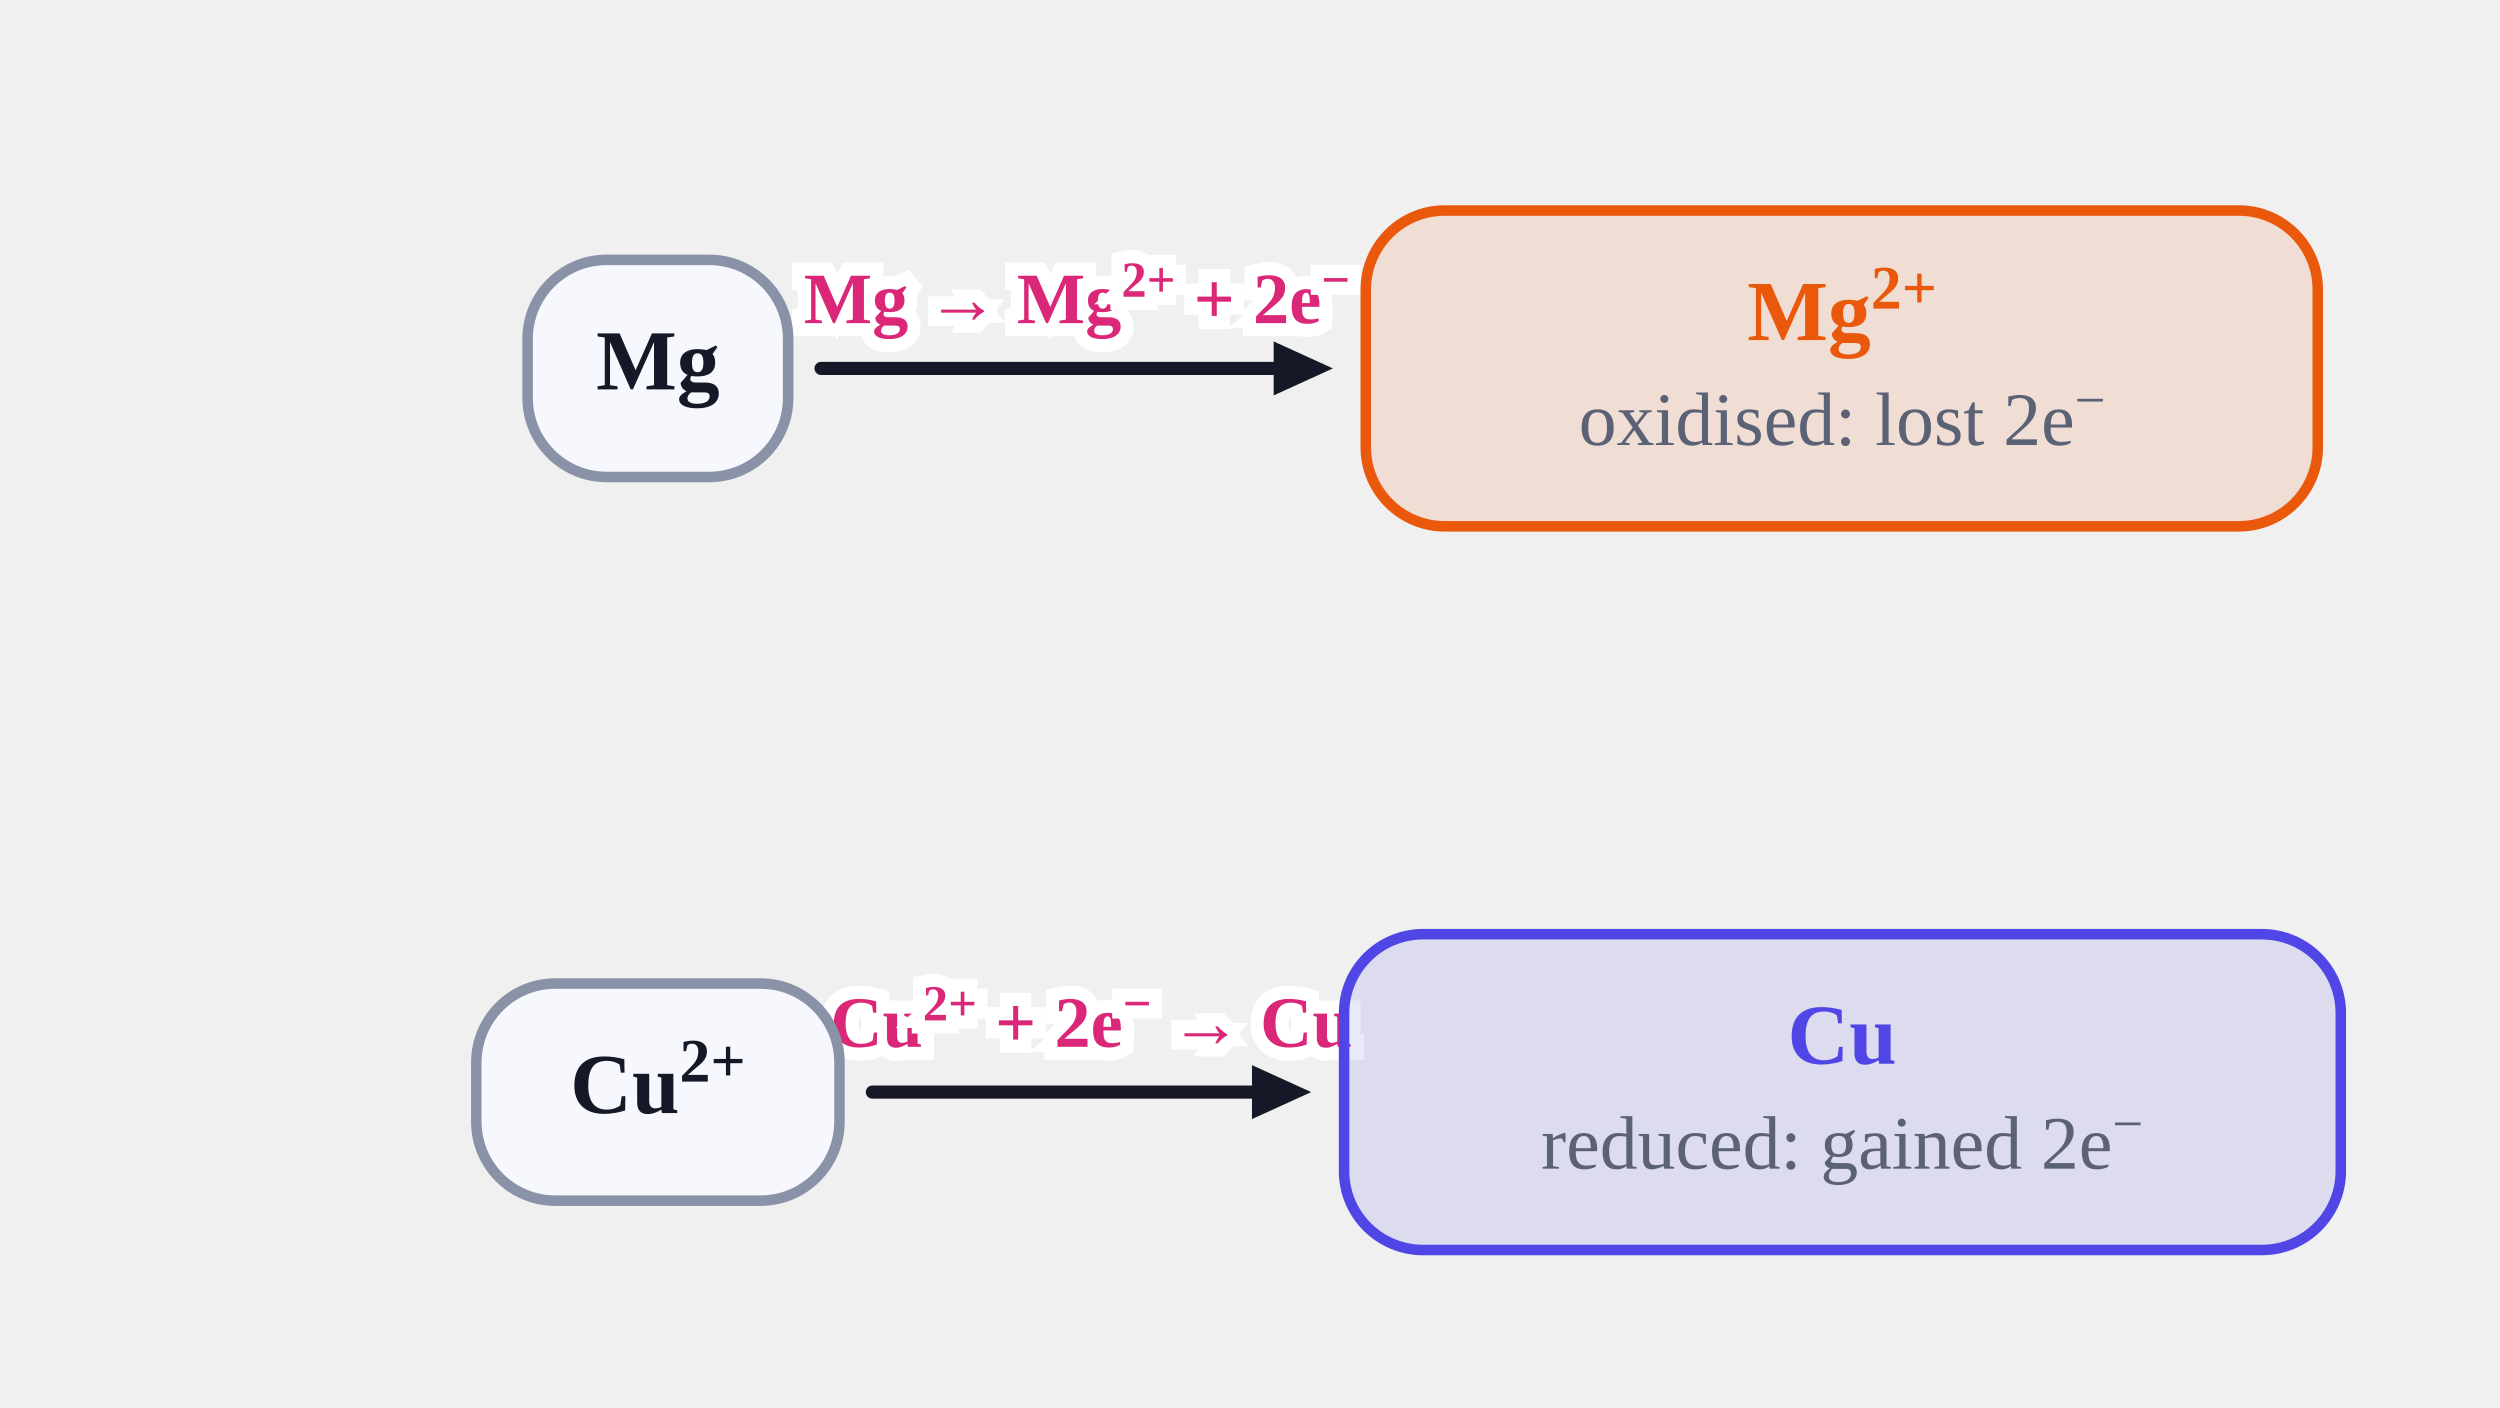
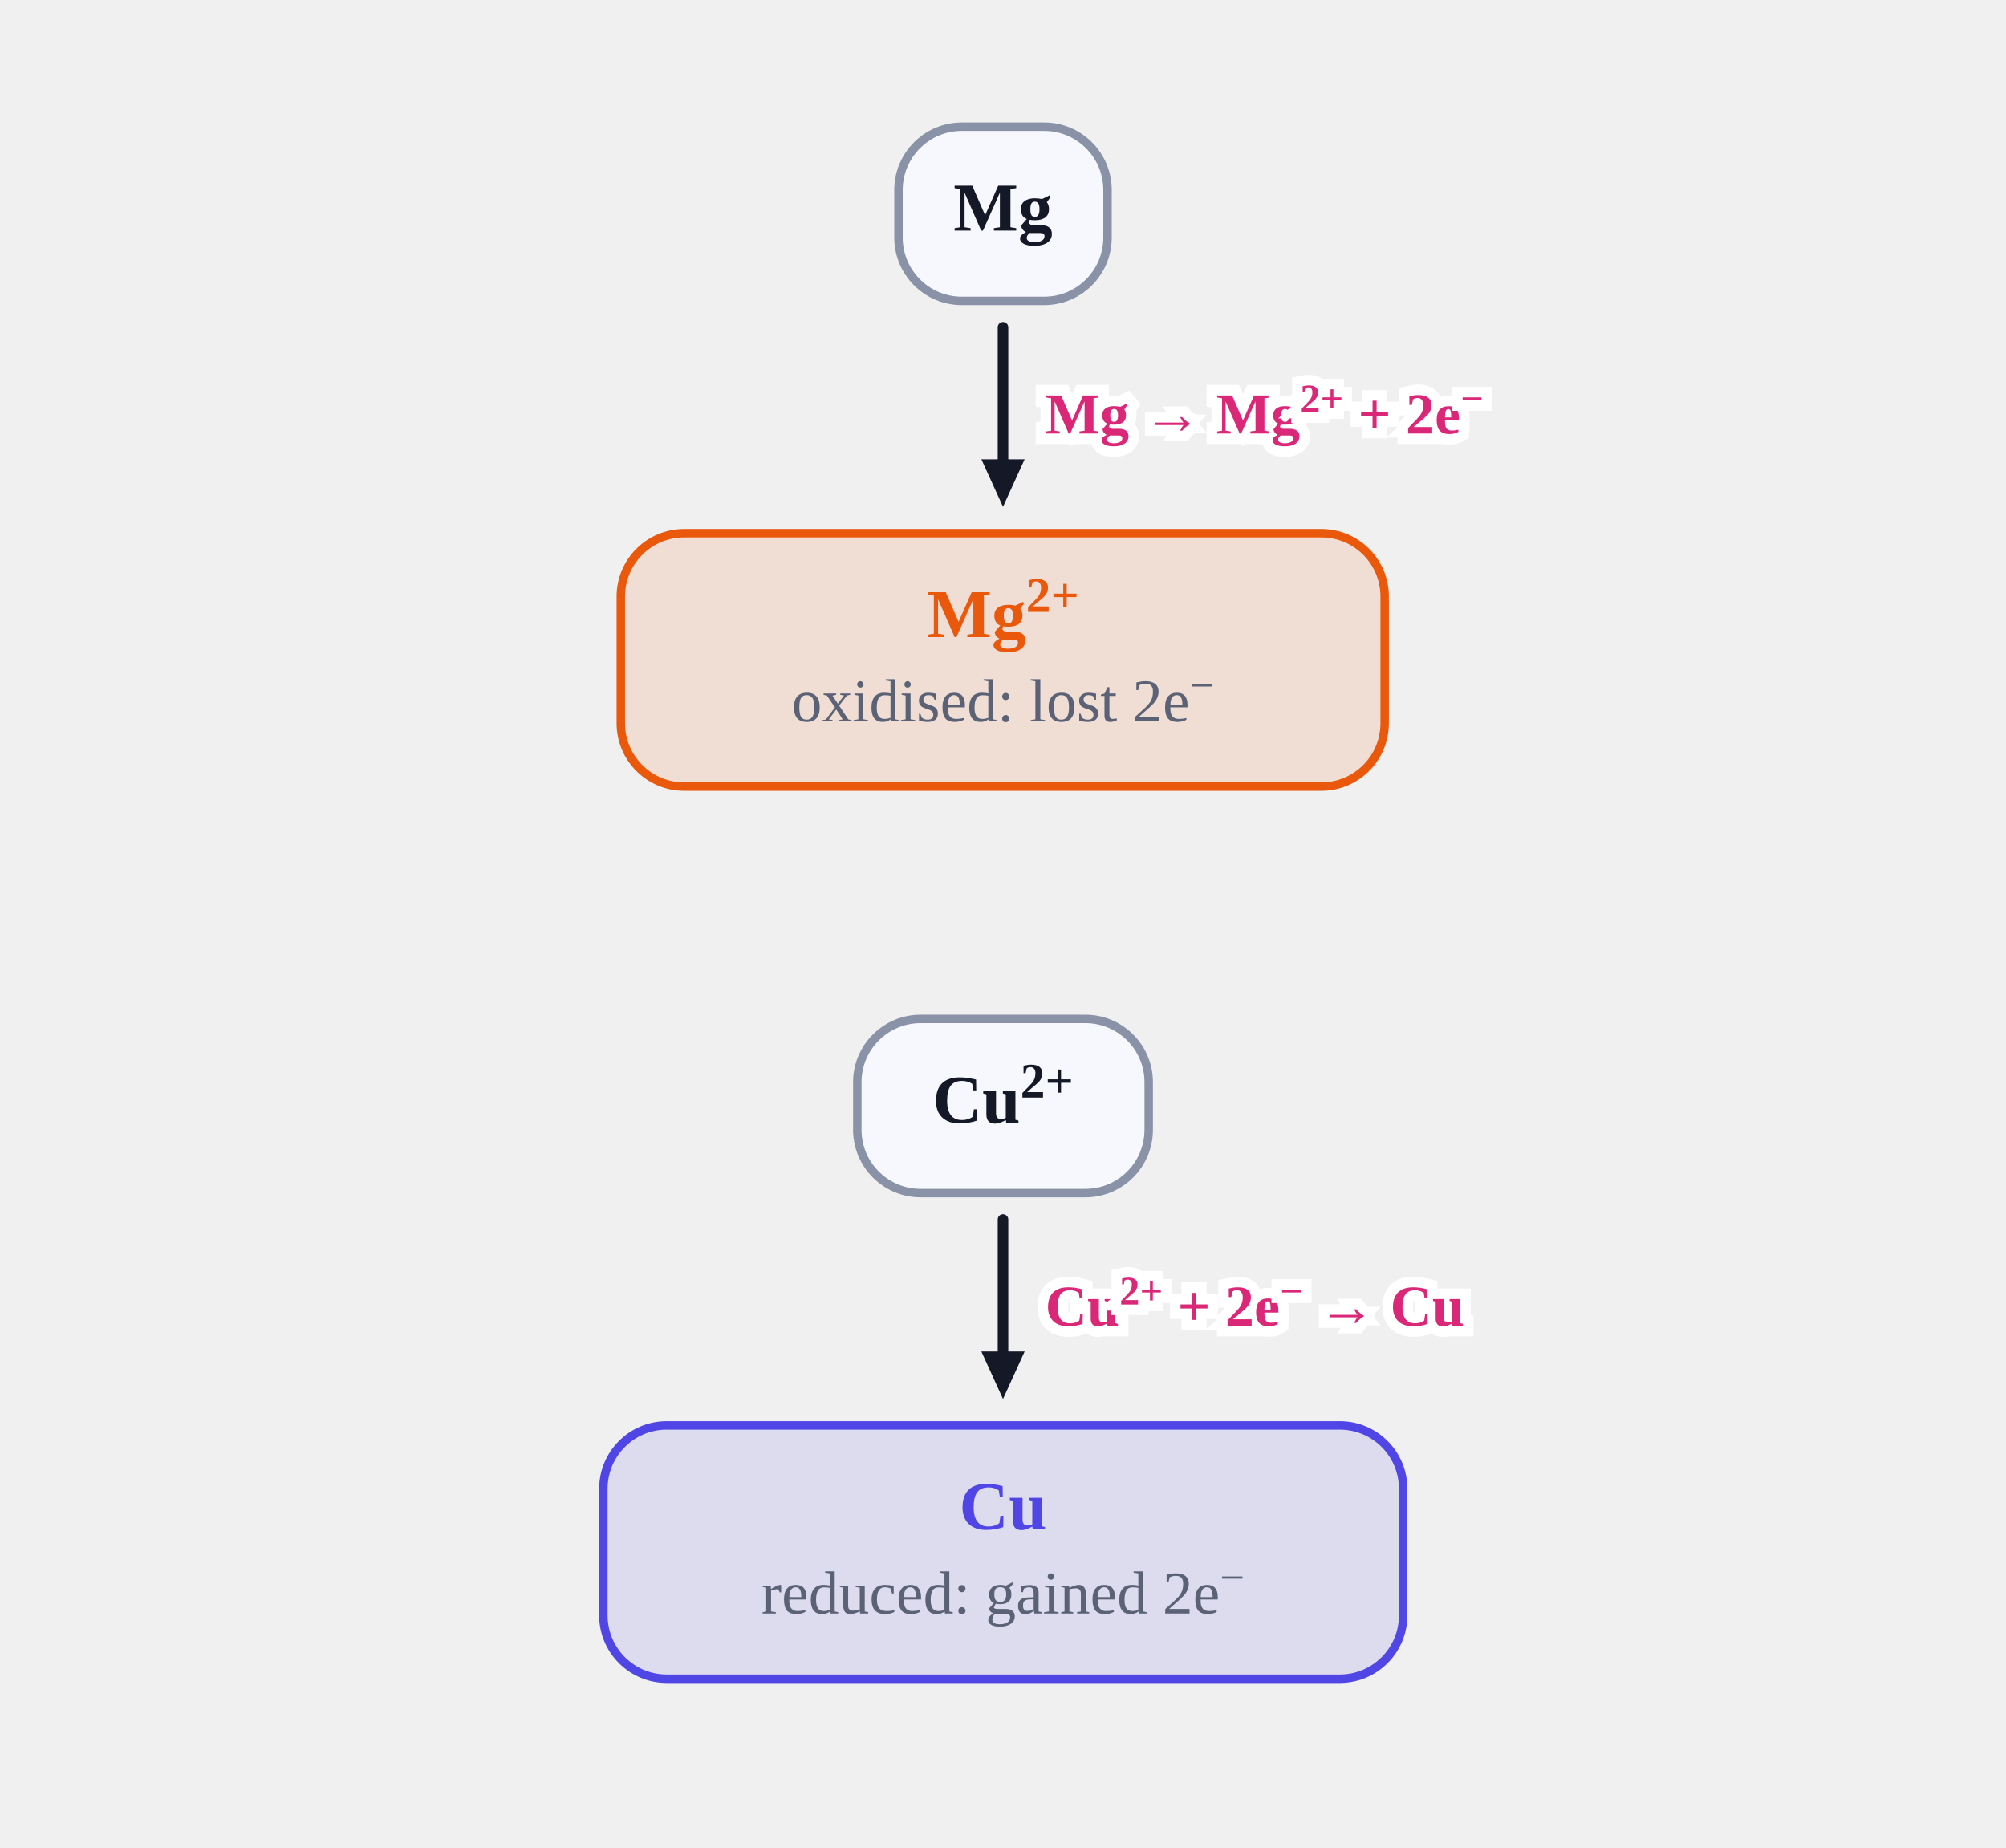
- <svg xmlns="http://www.w3.org/2000/svg" viewBox="0 0 380.0 214.0" width="380.0" height="214.0" role="img" aria-label="Two half-equations: Mg → Mg²⁺ + 2e⁻ (oxidation) and Cu²⁺ + 2e⁻ → Cu (reduction), adding to Mg + Cu²⁺ → Mg²⁺ + Cu." style="color:var(--vx-ink, #151826);font-family:inherit;max-width:100%;height:auto">
-   <path d="M124.8 56.0 L194.5 56.0" stroke="var(--vx-ink, #151826)" stroke-width="2" stroke-linecap="round" fill="none" />
-   <path d="M202.6 56.0 L193.6 60.1 L193.6 51.9 Z" fill="var(--vx-ink, #151826)" />
-   <text x="163.7" y="46.0" font-size="11" font-weight="700" text-anchor="middle" dominant-baseline="middle" fill="var(--vx-a2, #db2777)" stroke="#fff" stroke-width="4" paint-order="stroke">Mg → Mg<tspan baseline-shift="super" font-size="70%">2+</tspan> + 2e<tspan baseline-shift="super" font-size="70%">−</tspan>
+ <svg xmlns="http://www.w3.org/2000/svg" viewBox="0 0 380.0 350.0" width="380.0" height="350.0" role="img" aria-label="Two half-equations: Mg → Mg²⁺ + 2e⁻ (oxidation) and Cu²⁺ + 2e⁻ → Cu (reduction), adding to Mg + Cu²⁺ → Mg²⁺ + Cu." style="color:var(--vx-ink, #151826);font-family:inherit;max-width:100%;height:auto">
+   <path d="M190.0 62.0 L190.0 87.9" stroke="var(--vx-ink, #151826)" stroke-width="2" stroke-linecap="round" fill="none" />
+   <path d="M190.0 96.0 L185.9 87.0 L194.1 87.0 Z" fill="var(--vx-ink, #151826)" />
+   <text x="198.0" y="79.0" font-size="11" font-weight="700" text-anchor="start" dominant-baseline="middle" fill="var(--vx-a2, #db2777)" stroke="#fff" stroke-width="4" paint-order="stroke">Mg → Mg<tspan baseline-shift="super" font-size="70%">2+</tspan> + 2e<tspan baseline-shift="super" font-size="70%">−</tspan>
  </text>
-   <path d="M132.6 166.0 L191.2 166.0" stroke="var(--vx-ink, #151826)" stroke-width="2" stroke-linecap="round" fill="none" />
-   <path d="M199.3 166.0 L190.3 170.1 L190.3 161.9 Z" fill="var(--vx-ink, #151826)" />
-   <text x="165.9" y="156.0" font-size="11" font-weight="700" text-anchor="middle" dominant-baseline="middle" fill="var(--vx-a2, #db2777)" stroke="#fff" stroke-width="4" paint-order="stroke">Cu<tspan baseline-shift="super" font-size="70%">2+</tspan> + 2e<tspan baseline-shift="super" font-size="70%">−</tspan> → Cu</text>
-   <rect x="80.2" y="39.5" width="39.6" height="33.0" rx="12" fill="#f7f8fd" fill-opacity="1" stroke="var(--vx-line, #8a92a8)" stroke-width="1.6" />
-   <text x="100.0" y="55.5" font-size="13" font-weight="700" text-anchor="middle" dominant-baseline="middle" fill="var(--vx-ink, #151826)">Mg</text>
-   <rect x="207.6" y="32.0" width="144.7" height="48.0" rx="12" fill="var(--vx-a3, #ea580c)" fill-opacity="0.12" stroke="var(--vx-a3, #ea580c)" stroke-width="1.6" />
-   <text x="280.0" y="48.0" font-size="13" font-weight="700" text-anchor="middle" dominant-baseline="middle" fill="var(--vx-a3, #ea580c)">Mg<tspan baseline-shift="super" font-size="9.4">2+</tspan>
+   <path d="M190.0 231.0 L190.0 256.9" stroke="var(--vx-ink, #151826)" stroke-width="2" stroke-linecap="round" fill="none" />
+   <path d="M190.0 265.0 L185.9 256.0 L194.1 256.0 Z" fill="var(--vx-ink, #151826)" />
+   <text x="198.0" y="248.0" font-size="11" font-weight="700" text-anchor="start" dominant-baseline="middle" fill="var(--vx-a2, #db2777)" stroke="#fff" stroke-width="4" paint-order="stroke">Cu<tspan baseline-shift="super" font-size="70%">2+</tspan> + 2e<tspan baseline-shift="super" font-size="70%">−</tspan> → Cu</text>
+   <rect x="170.2" y="24.0" width="39.6" height="33.0" rx="12" fill="#f7f8fd" fill-opacity="1" stroke="var(--vx-line, #8a92a8)" stroke-width="1.6" />
+   <text x="190.0" y="40.0" font-size="13" font-weight="700" text-anchor="middle" dominant-baseline="middle" fill="var(--vx-ink, #151826)">Mg</text>
+   <rect x="117.6" y="101.0" width="144.7" height="48.0" rx="12" fill="var(--vx-a3, #ea580c)" fill-opacity="0.12" stroke="var(--vx-a3, #ea580c)" stroke-width="1.6" />
+   <text x="190.0" y="117.0" font-size="13" font-weight="700" text-anchor="middle" dominant-baseline="middle" fill="var(--vx-a3, #ea580c)">Mg<tspan baseline-shift="super" font-size="9.4">2+</tspan>
  </text>
-   <text x="280.0" y="65.0" font-size="11.5" font-weight="500" text-anchor="middle" dominant-baseline="middle" fill="var(--vx-soft, #5b6275)">oxidised: lost 2e<tspan baseline-shift="super" font-size="8.3">−</tspan>
+   <text x="190.0" y="134.0" font-size="11.5" font-weight="500" text-anchor="middle" dominant-baseline="middle" fill="var(--vx-soft, #5b6275)">oxidised: lost 2e<tspan baseline-shift="super" font-size="8.3">−</tspan>
  </text>
-   <rect x="72.4" y="149.5" width="55.2" height="33.0" rx="12" fill="#f7f8fd" fill-opacity="1" stroke="var(--vx-line, #8a92a8)" stroke-width="1.6" />
-   <text x="100.0" y="165.5" font-size="13" font-weight="700" text-anchor="middle" dominant-baseline="middle" fill="var(--vx-ink, #151826)">Cu<tspan baseline-shift="super" font-size="9.4">2+</tspan>
+   <rect x="162.4" y="193.0" width="55.2" height="33.0" rx="12" fill="#f7f8fd" fill-opacity="1" stroke="var(--vx-line, #8a92a8)" stroke-width="1.6" />
+   <text x="190.0" y="209.0" font-size="13" font-weight="700" text-anchor="middle" dominant-baseline="middle" fill="var(--vx-ink, #151826)">Cu<tspan baseline-shift="super" font-size="9.4">2+</tspan>
  </text>
-   <rect x="204.3" y="142.0" width="151.5" height="48.0" rx="12" fill="var(--vx-a1, #4f46e5)" fill-opacity="0.12" stroke="var(--vx-a1, #4f46e5)" stroke-width="1.6" />
-   <text x="280.0" y="158.0" font-size="13" font-weight="700" text-anchor="middle" dominant-baseline="middle" fill="var(--vx-a1, #4f46e5)">Cu</text>
-   <text x="280.0" y="175.0" font-size="11.5" font-weight="500" text-anchor="middle" dominant-baseline="middle" fill="var(--vx-soft, #5b6275)">reduced: gained 2e<tspan baseline-shift="super" font-size="8.3">−</tspan>
+   <rect x="114.3" y="270.0" width="151.5" height="48.0" rx="12" fill="var(--vx-a1, #4f46e5)" fill-opacity="0.12" stroke="var(--vx-a1, #4f46e5)" stroke-width="1.6" />
+   <text x="190.0" y="286.0" font-size="13" font-weight="700" text-anchor="middle" dominant-baseline="middle" fill="var(--vx-a1, #4f46e5)">Cu</text>
+   <text x="190.0" y="303.0" font-size="11.5" font-weight="500" text-anchor="middle" dominant-baseline="middle" fill="var(--vx-soft, #5b6275)">reduced: gained 2e<tspan baseline-shift="super" font-size="8.3">−</tspan>
  </text>
</svg>
